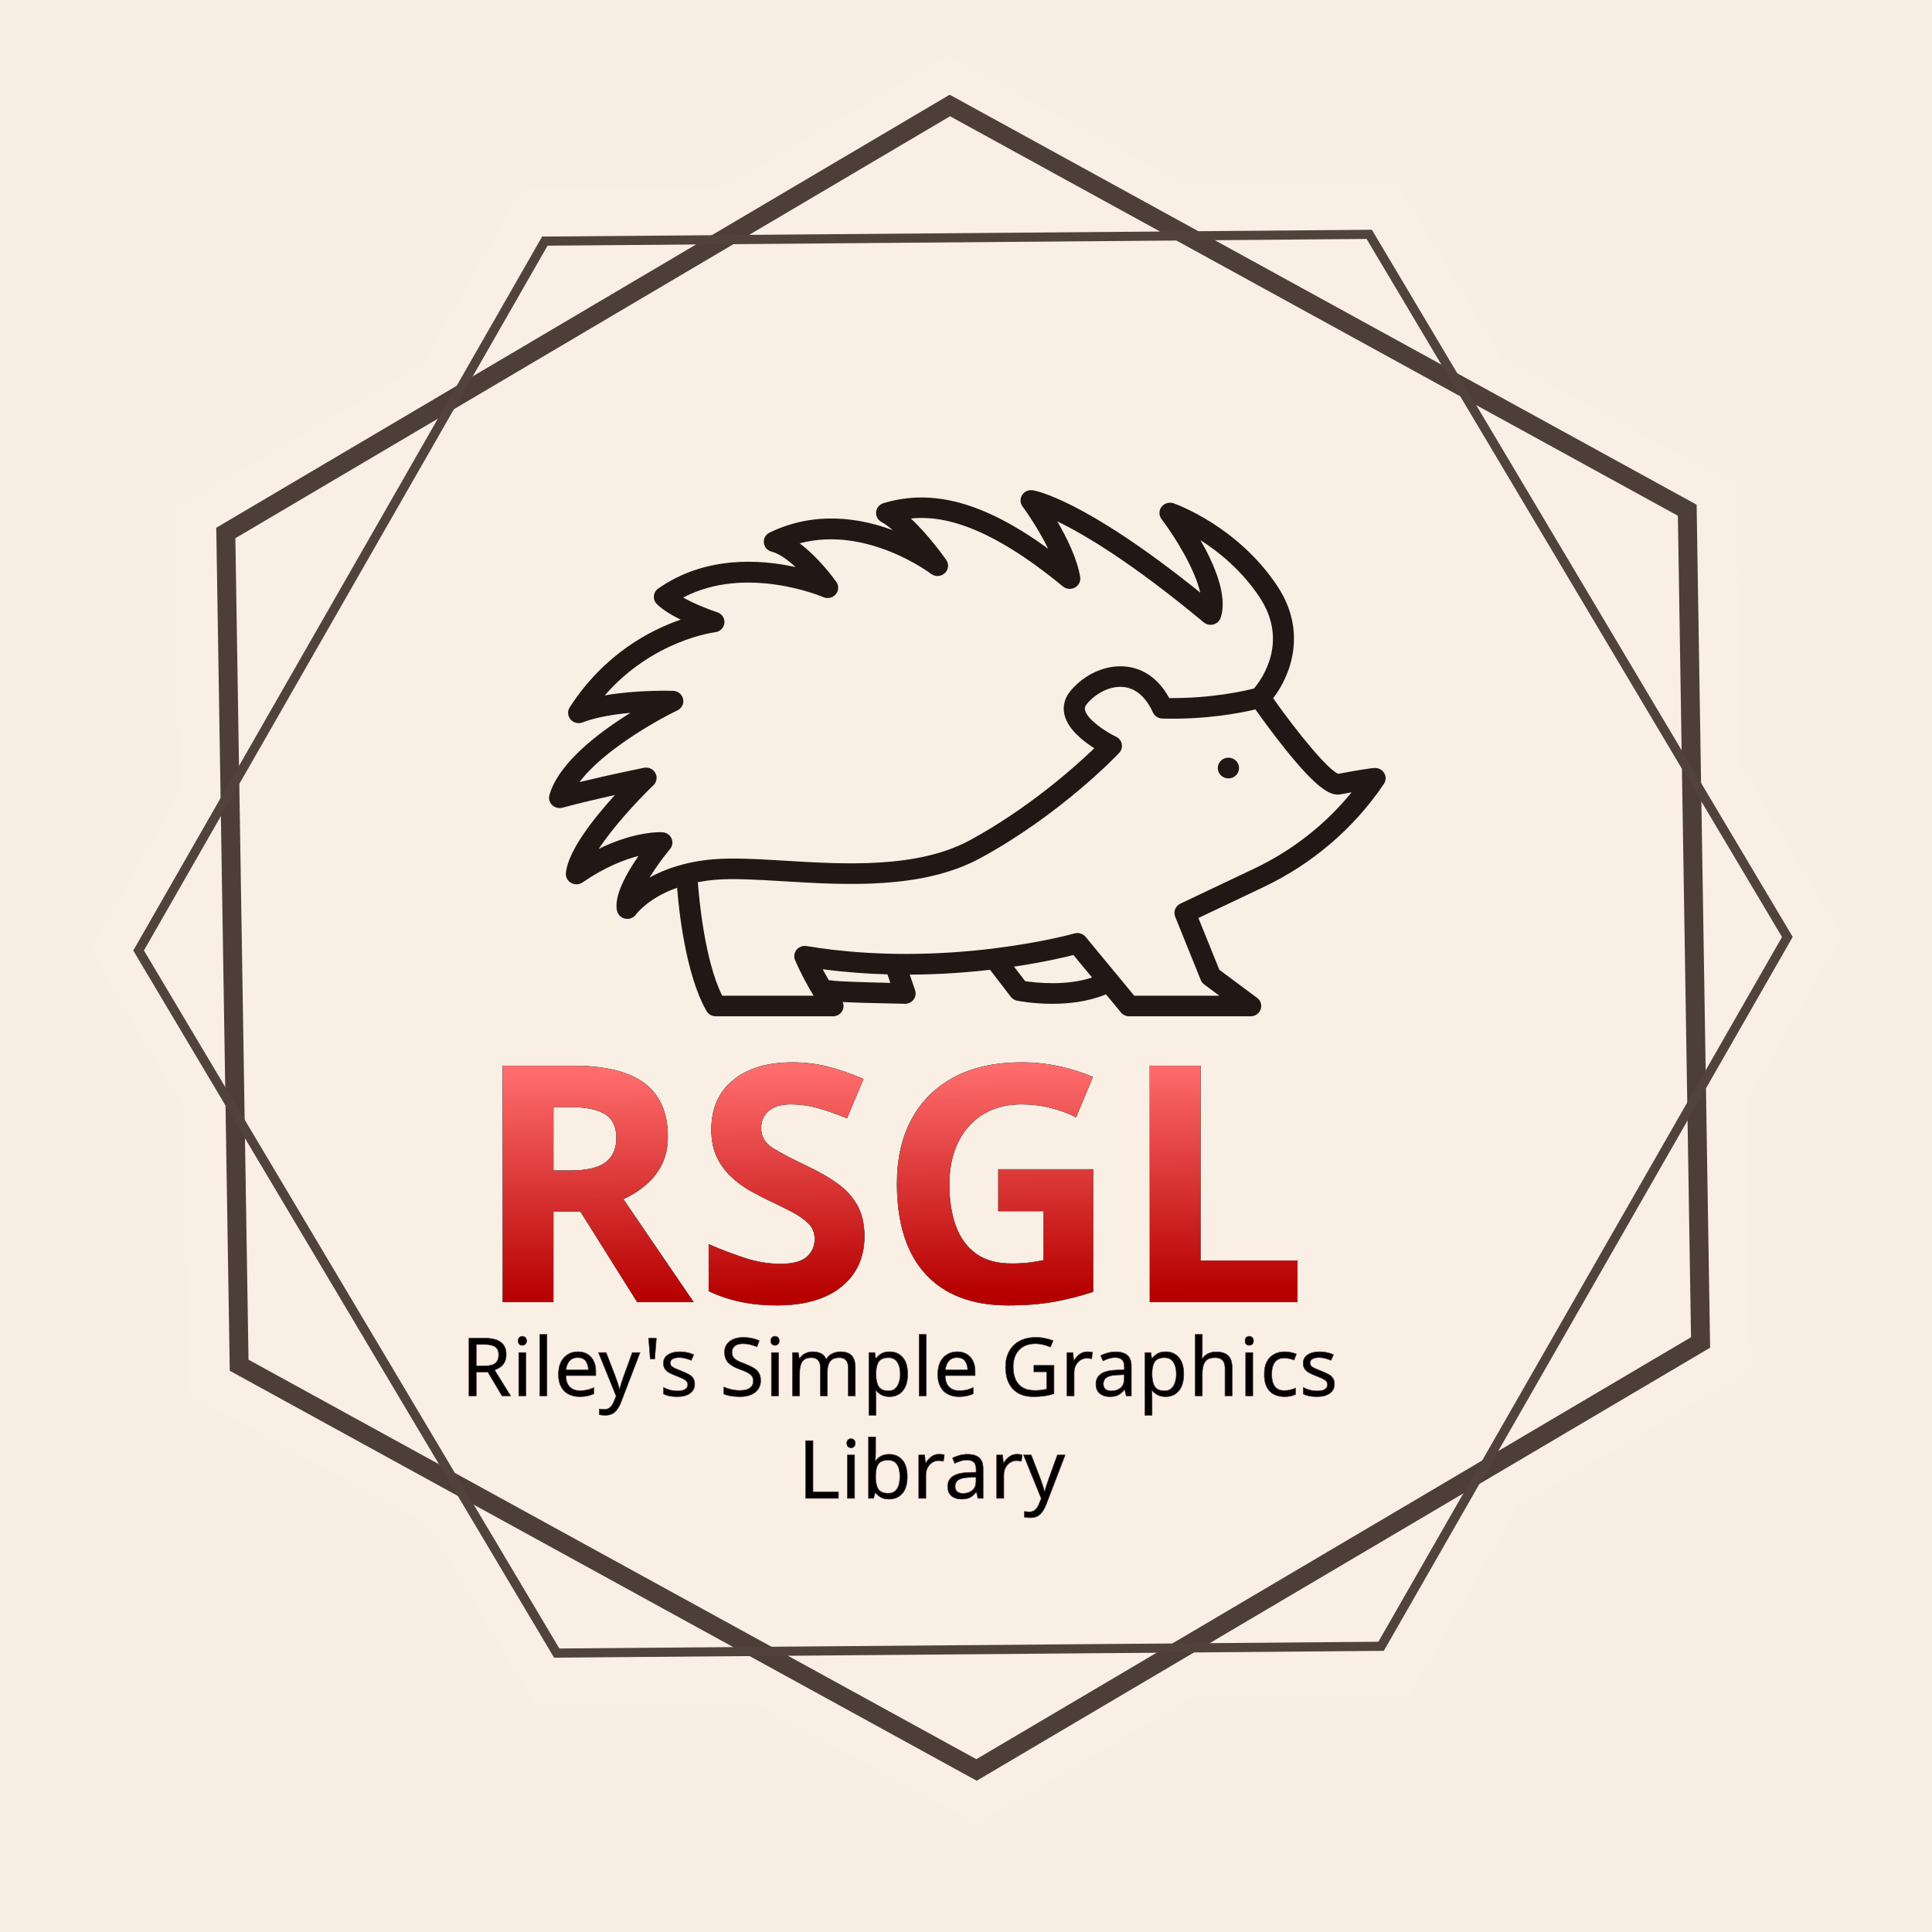
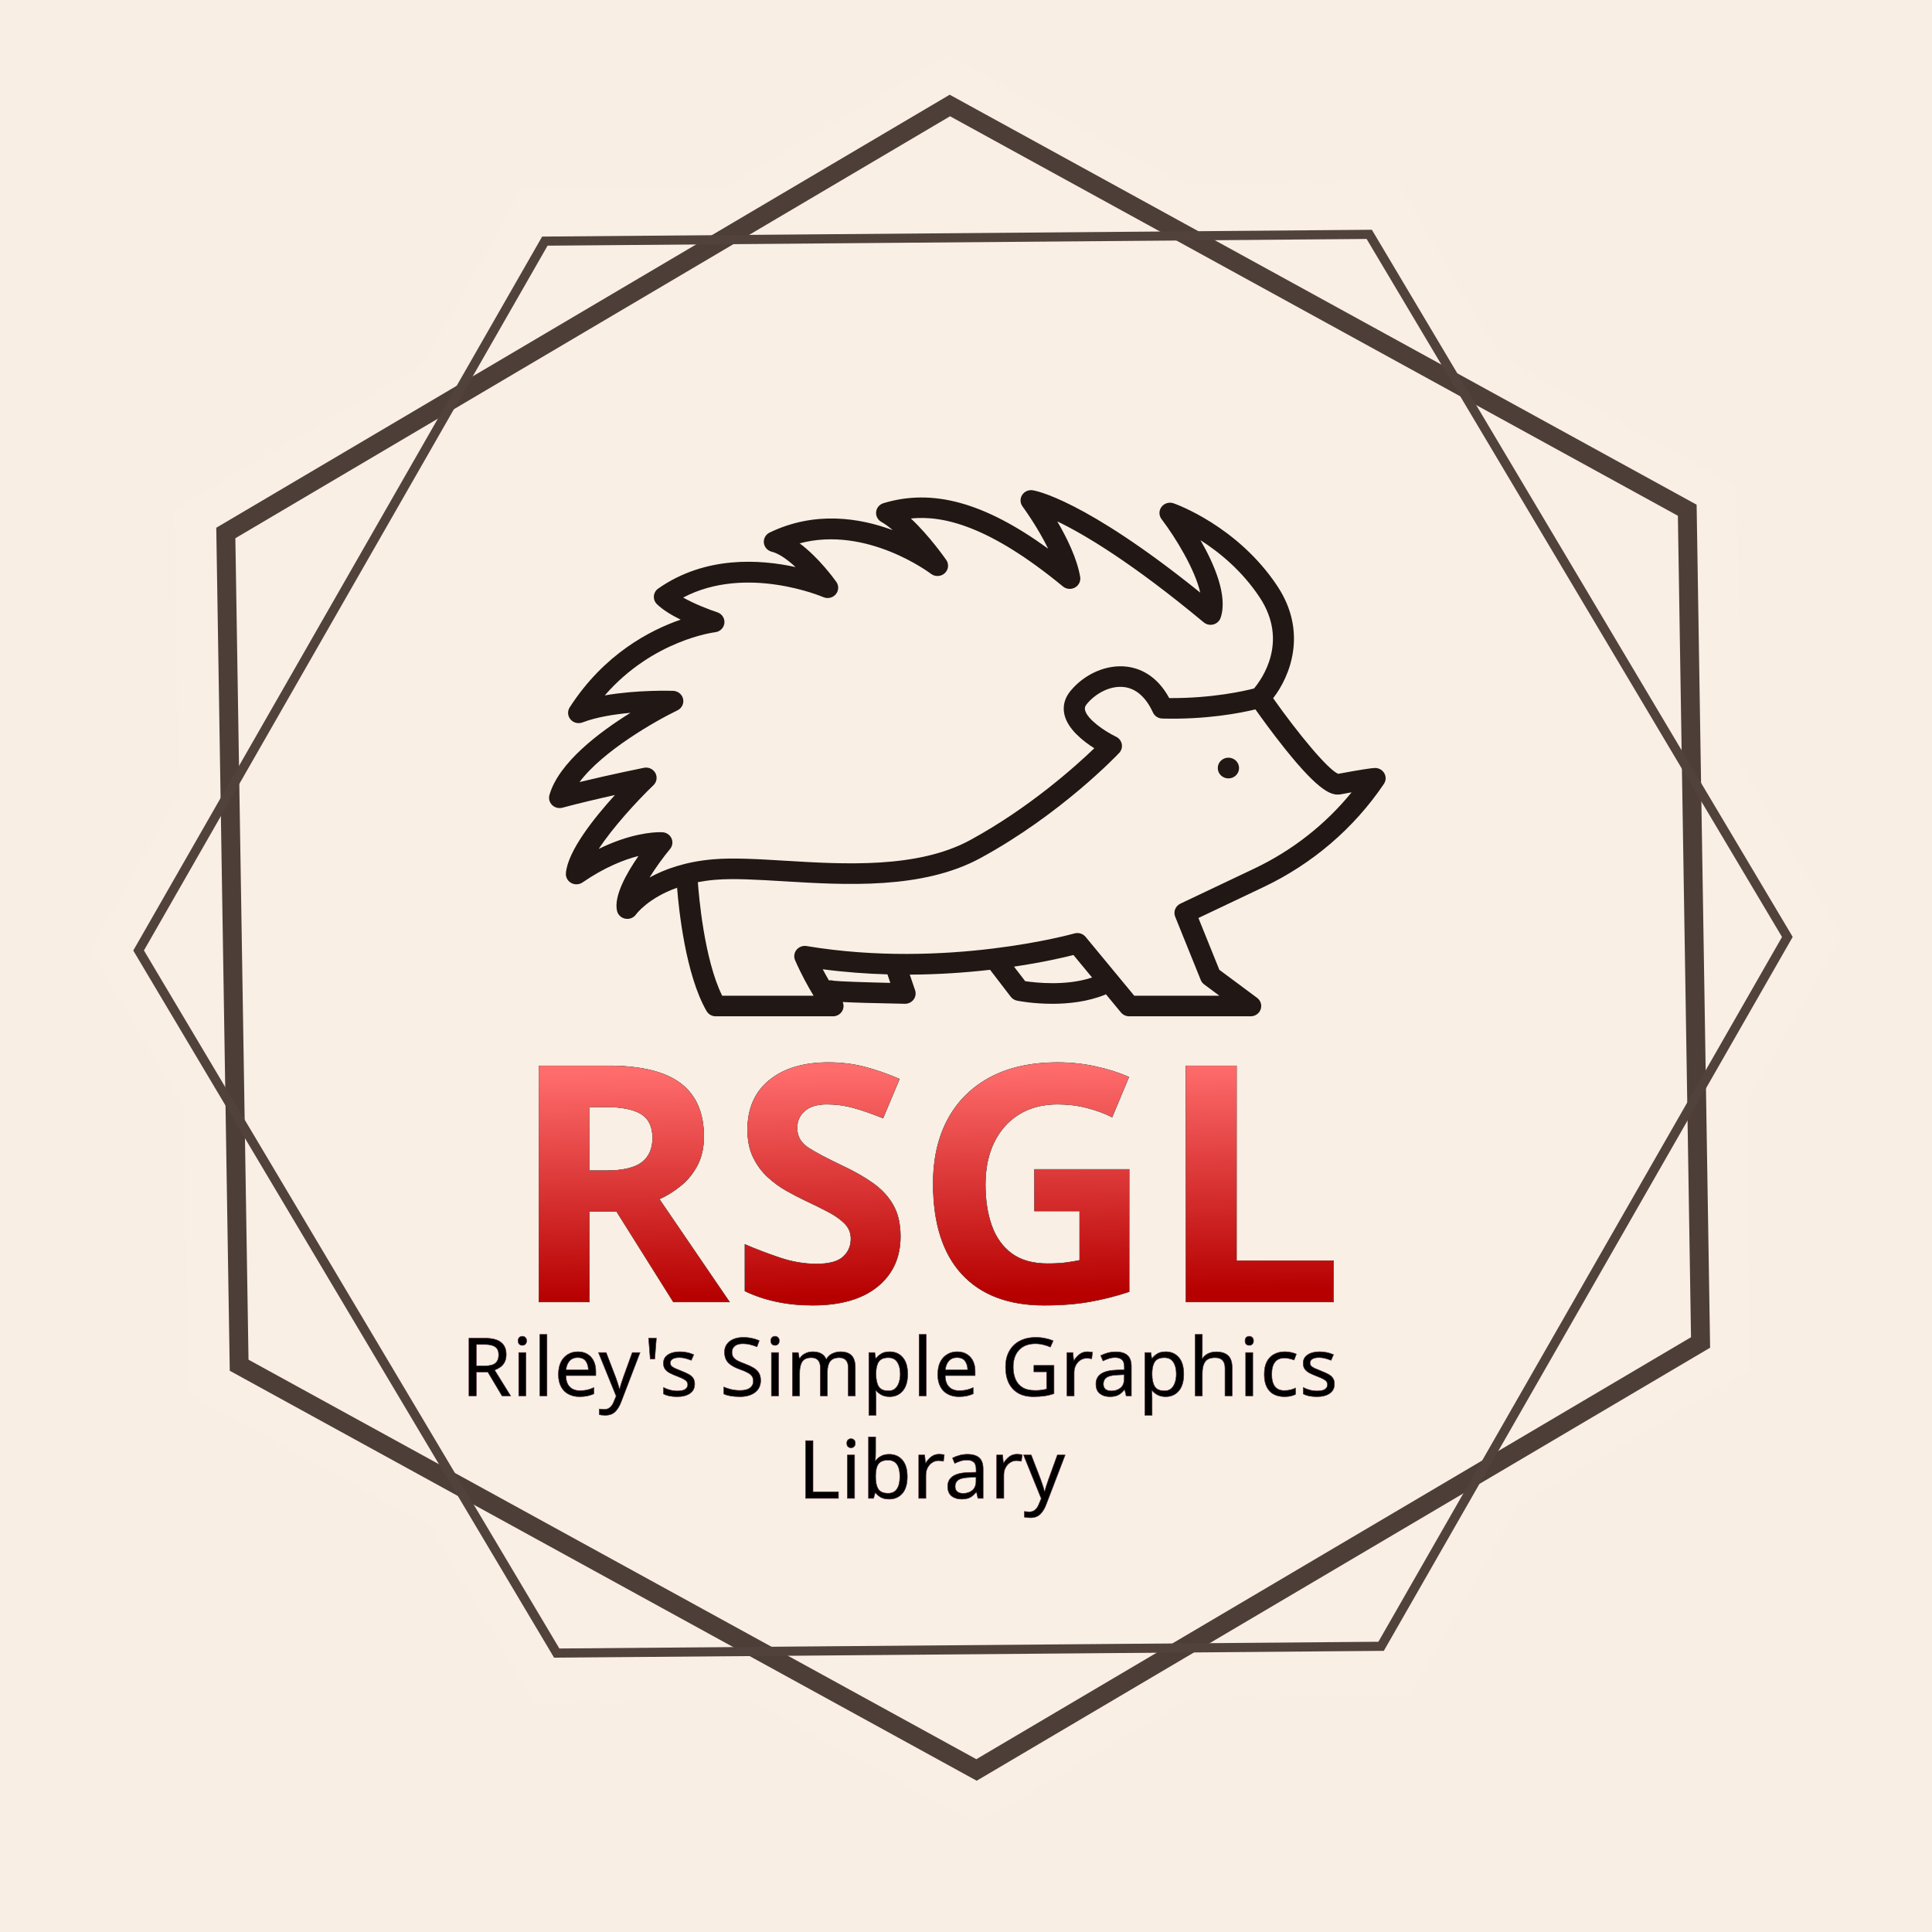
<svg xmlns="http://www.w3.org/2000/svg" xmlns:xlink="http://www.w3.org/1999/xlink" width="1123" height="1123" viewBox="0 0 297.127 297.127" version="1.1" id="svg1" xml:space="preserve">
  <defs id="defs1">
    <pattern xlink:href="#pattern6-7" preserveAspectRatio="xMidYMid" id="pattern8" patternTransform="translate(190,350)" />
    <pattern patternUnits="userSpaceOnUse" width="29" height="20" patternTransform="translate(190,350)" preserveAspectRatio="xMidYMid" style="fill:#000000" id="pattern6-7">
      <path style="fill:none;stroke:#000000;stroke-width:10;stroke-linecap:butt;stroke-dasharray:none;paint-order:stroke markers fill;stop-color:#000000" d="M 0,5 C 19,5 10,15 29,15" id="path4-2" />
    </pattern>
    <linearGradient id="linearGradient35210">
      <stop style="stop-color:#ff6c6c;stop-opacity:1;" offset="0" id="stop35208" />
      <stop style="stop-color:#b60000;stop-opacity:1;" offset="1" id="stop35206" />
    </linearGradient>
    <rect x="547.584" y="567.4" width="912.226" height="372.894" id="rect31785" />
    <linearGradient id="linearGradient2937">
      <stop style="stop-color:#000000;stop-opacity:1;" offset="0" id="stop2935" />
    </linearGradient>
    <linearGradient xlink:href="#linearGradient35210" id="linearGradient35214" x1="907.635" y1="625.787" x2="910.107" y2="808.202" gradientUnits="userSpaceOnUse" spreadMethod="pad" />
    <rect x="547.584" y="567.4" width="912.226" height="372.894" id="rect31785-5" />
  </defs>
  <g id="layer1" transform="translate(-108.6103,4.471432)">
    <rect style="display:inline;fill:#f9eee3;fill-opacity:1;stroke:#88423b;stroke-width:1.234;stroke-dasharray:none;stroke-opacity:0" id="rect50924" width="300.247" height="306.453" x="107.05" y="-9.134" />
    <path style="fill:#f9efe4;fill-opacity:1;stroke:#51423b;stroke-width:1.597;stroke-dasharray:none;stroke-opacity:0" id="path290-3" d="M 286.416,112.371 164.236,185.508 39.807,116.265 37.559,-26.115 159.74,-99.252 284.169,-30.009 Z" transform="matrix(-0.8225406,0.465941,-0.4667314,-0.8211478,410.5446,100.4502)" />
    <path style="fill:#f9efe4;fill-opacity:1;stroke:#4e3e38;stroke-width:3.193;stroke-dasharray:none;stroke-opacity:0" id="path290-8" d="M 286.416,112.371 164.236,185.508 39.807,116.265 37.559,-26.115 159.74,-99.252 284.169,-30.009 Z" transform="matrix(0.9743972,0,0,0.9548608,98.78461,98.87675)" />
    <path style="fill:#f9efe4;fill-opacity:0;stroke:#4e3e38;stroke-width:3.193;stroke-dasharray:none;stroke-opacity:1" id="path290" d="M 286.416,112.371 164.236,185.508 39.807,116.265 37.559,-26.115 159.74,-99.252 284.169,-30.009 Z" transform="matrix(0.9113878,0,0,0.8989399,109.1082,100.9738)" />
    <path style="fill:#f9efe4;fill-opacity:0;stroke:#51423b;stroke-width:1.597;stroke-dasharray:none;stroke-opacity:1" id="path290-3-1" d="M 286.416,112.371 164.236,185.508 39.807,116.265 37.559,-26.115 159.74,-99.252 284.169,-30.009 Z" transform="matrix(-0.7743975,0.4345145,-0.4394137,-0.7657634,401.1033,103.3048)" />
    <g transform="matrix(0.03250047,0,0,-0.03165042,160.6462,205.5726)" id="g12">
      <path id="path14" style="fill:#211714;fill-opacity:1;fill-rule:nonzero;stroke:none" d="m 4211.79,2954.76 c -27.82,0 -50.36,-22.55 -50.36,-50.36 0,-27.82 22.54,-50.36 50.36,-50.36 27.81,0 50.36,22.54 50.36,50.36 0,27.81 -22.55,50.36 -50.36,50.36" />
      <path id="path16" style="fill:#211714;fill-opacity:1;fill-rule:nonzero;stroke:none" d="m 4333.99,2415.78 -349.52,-170.41 c -23.44,-11.43 -34.17,-38.97 -24.62,-63.25 l 121.08,-307.76 c 3.35,-8.49 8.95,-15.92 16.21,-21.45 l 71.91,-54.84 h -402.86 l -230.23,285.96 c -12.69,15.76 -33.64,22.3 -53.01,16.63 -5.99,-1.76 -606.02,-174.14 -1267.22,-61.27 -17.92,3.07 -36.28,-3.92 -47.62,-18.27 -11.34,-14.34 -13.95,-33.73 -6.81,-50.56 29.43,-69.3 61.61,-128.76 87.59,-172.49 h -432.63 c -85.48,177.24 -110.8,490.06 -115.07,551.79 24.96,4.89 51.62,8.83 80.3,11.39 87.07,7.75 203.12,0.55 325.99,-7.06 292.41,-18.13 656.37,-40.69 931.1,112.81 379.41,212.02 645.18,498.7 656.31,510.8 10.67,11.6 15.22,27.56 12.32,43.05 -2.89,15.49 -12.95,28.72 -27.09,35.68 -54.97,27.06 -136.84,85.09 -146.74,129.39 -1.74,7.75 -1.91,16.72 8.52,29.79 37.76,47.31 107.03,91.06 177.03,82.04 56.16,-7.23 103.05,-49.81 135.59,-123.15 7.81,-17.62 25.07,-29.18 44.34,-29.71 208.97,-5.75 371.58,27.3 440.73,44.47 27.47,-39.82 79.68,-114 137.48,-188.39 169.81,-218.55 225.6,-230.45 264.71,-224.48 0.6,0.1 1.2,0.2 1.8,0.31 19.15,3.67 36.16,6.85 51.21,9.63 -123.58,-156.07 -281.03,-283.01 -460.8,-370.65 z m -1083.94,-546.98 -52.77,70.6 c 134.11,20.48 232.93,43.88 281.3,56.44 l 87.97,-109.27 c -122.79,-42.17 -266.76,-25.5 -316.5,-17.77 z m -906.24,1.99 c -7.32,2.22 -14.95,2.7 -22.35,1.55 -9.32,16.42 -19.18,34.52 -29.25,54.23 105.19,-14.19 207.87,-21.84 306.17,-24.7 3.61,-11.07 8.48,-25.95 13.55,-41.46 -124.28,2.94 -243.75,7.11 -268.12,10.38 z m -767.22,691.69 c -7.42,17.05 -23.7,28.58 -42.25,29.91 -0.99,0.07 -4.87,0.32 -11.41,0.32 -34.54,0 -143.17,-6.78 -290.85,-81.29 66.78,104.34 179.4,231.07 259.03,309.61 15.77,15.56 19.44,39.65 8.99,59.18 -10.46,19.53 -32.46,29.9 -54.21,25.39 -1.9,-0.39 -154.7,-32.04 -304.61,-69.38 108.93,150.35 359.14,297.09 463.31,348.46 20.55,10.14 31.58,32.94 26.77,55.35 -4.81,22.39 -24.22,38.66 -47.11,39.47 -8.88,0.32 -169.39,5.49 -323.53,-22.12 228.07,269.58 518.7,306.49 521.87,306.87 23.34,2.59 41.72,21.08 44.19,44.44 2.46,23.35 -11.66,45.28 -33.95,52.69 -31.5,10.49 -104.95,38.58 -161.21,71.38 298.28,161.69 659.26,3.83 663.07,2.13 20.5,-9.23 44.6,-3.66 58.95,13.59 14.38,17.26 15.48,41.98 2.71,60.44 -10.75,15.54 -83.9,118.9 -173.57,187.3 318.25,87.21 618.02,-145.34 621.26,-147.91 19.34,-15.35 46.95,-14.31 65.06,2.44 18.11,16.76 21.29,44.22 7.49,64.67 -4.19,6.22 -79.84,117.64 -167.46,201.57 152.79,16.12 371.47,-35.74 719.52,-330.21 15.97,-13.53 38.68,-15.65 56.92,-5.35 18.22,10.31 28.08,30.87 24.73,51.54 -14.56,89.63 -63.57,191.43 -108.41,270.06 127.33,-62.94 351.61,-199.25 693.11,-490.71 12.68,-10.83 29.91,-14.63 45.97,-10.11 16.05,4.5 28.8,16.7 34,32.54 34.86,106.21 -30.08,260.12 -95.35,376.8 88.13,-57.73 196.13,-147.56 279.93,-277.53 139.2,-215.9 9.39,-399.17 -26.61,-443.04 -44.58,-11.92 -198.21,-48.16 -401.17,-46.67 -59.3,111.65 -140.37,144.94 -200.09,152.62 -95.47,12.28 -200.55,-34.38 -267.94,-118.85 -27.34,-34.26 -37,-73.72 -27.92,-114.12 15.78,-70.26 87.82,-128.66 141.39,-163.42 -89.85,-88.67 -309.33,-290.85 -587.41,-446.24 -249.09,-139.18 -596.76,-117.62 -876.13,-100.3 -126.73,7.86 -246.47,15.28 -341.04,6.86 -131.43,-11.71 -229.63,-48.58 -299.99,-88.33 27.64,45.9 62.32,95.48 97.06,138.63 11.66,14.49 14.31,34.26 6.89,51.32 z m 3373.19,316.01 c -8.72,16.17 -25.58,26.26 -43.95,26.28 -0.02,0 -0.03,0 -0.05,0 -16.06,0 -77.89,-10.1 -174.42,-28.49 -47.92,19.38 -191.45,197.69 -307.93,367.47 80.75,106.71 164.09,321.23 20.16,544.46 -187.74,291.19 -478.91,398.13 -491.21,402.54 -20.74,7.44 -43.89,0.43 -57.02,-17.26 -13.12,-17.68 -13.14,-41.87 -0.03,-59.57 67.57,-91.21 158.18,-244.72 183.23,-357.15 -551.68,456.45 -782.93,495.88 -792.93,497.39 -19.97,3.03 -39.67,-6.22 -50.16,-23.42 -10.48,-17.18 -9.63,-38.98 2.17,-55.3 1.01,-1.4 69.61,-96.97 121.18,-205.18 -302.36,225.16 -546.86,293.41 -779.18,221.17 -19.02,-5.92 -32.73,-22.56 -34.86,-42.37 -2.15,-19.81 7.67,-39 25,-48.84 17.03,-9.69 35.19,-23.57 53.59,-39.95 -155.44,59.44 -367.53,94.75 -582.29,-11.51 -18.79,-9.3 -29.79,-29.35 -27.53,-50.21 2.26,-20.85 17.3,-38.07 37.66,-43.13 33.62,-8.36 73.97,-38.14 112.31,-74.56 -167.09,37.83 -426.97,56.06 -649.81,-104.26 -11.92,-8.58 -19.47,-21.96 -20.64,-36.61 -1.17,-14.64 4.16,-29.06 14.58,-39.42 28.45,-28.32 70.45,-54 112.19,-75.15 -144.23,-50.9 -362.39,-166.88 -525.08,-426.24 -11.49,-18.3 -9.92,-41.91 3.89,-58.52 13.82,-16.62 36.74,-22.46 56.82,-14.56 65.7,25.94 150.38,39.55 226.85,46.6 -147.66,-94.04 -339.87,-242.45 -383.441,-399.43 -4.824,-17.36 0.066,-35.98 12.811,-48.72 12.73,-12.75 31.35,-17.65 48.72,-12.84 78.97,21.89 171.54,44.03 248.3,61.52 -97.69,-110.39 -223.33,-271.71 -231.98,-379.86 -1.54,-19.33 8.23,-37.82 25.09,-47.43 16.83,-9.6 37.73,-8.6 53.58,2.59 106.68,75.29 198.96,111.35 264.89,128.57 -56.33,-83.37 -117.25,-194.32 -101.76,-266.2 4.2,-19.52 19.62,-34.67 39.22,-38.52 3.22,-0.64 6.46,-0.95 9.66,-0.95 16.28,0 31.8,7.97 41.23,21.74 0.74,1.06 55.97,79.14 194.23,129.58 7.93,-102.95 39.83,-422.1 139.49,-599.2 8.86,-15.74 25.52,-25.48 43.58,-25.48 h 554.64 c 18.81,0 36.04,10.56 44.57,27.34 6.76,13.3 7.04,28.69 1.37,42.1 53.05,-2.97 141.8,-5.64 294.19,-8.61 0.33,0 0.66,-0.01 0.98,-0.01 15.96,0 30.98,7.62 40.4,20.55 9.62,13.18 12.19,30.23 6.89,45.66 -5.01,14.62 -15.71,47.15 -24.99,75.5 139.62,0.61 268.27,10.24 379.92,23.46 l 97.93,-131.03 c 7.29,-9.76 17.9,-16.52 29.83,-19.01 5.18,-1.08 74.64,-15.19 166.5,-15.19 76.21,0 167.85,9.71 250.97,44.62 1.07,0.45 1.98,1.12 3.02,1.64 l 71.15,-88.38 c 9.49,-11.79 23.81,-18.64 38.95,-18.64 h 574.82 c 21.45,0 40.51,13.68 47.37,34 6.87,20.31 0,42.75 -17.05,55.76 l -178.52,136.13 -99.05,251.77 307.99,150.17 c 231.42,112.82 428.43,286.22 569.74,501.43 10.08,15.35 10.93,34.99 2.22,51.16" />
    </g>
-     <text xml:space="preserve" transform="matrix(0.1928617,0,0,0.1907448,75.70182,40.48471)" id="text31783" style="font-style:normal;font-variant:normal;font-weight:bold;font-stretch:normal;font-size:266.667px;font-family:'AXIS Extra Bold';-inkscape-font-specification:'AXIS Extra Bold,  Bold';white-space:pre;shape-inside:url(#rect31785);display:inline;mix-blend-mode:normal;fill:url(#linearGradient35214);fill-opacity:1;fill-rule:nonzero;stroke:#000000;stroke-width:0.339;stroke-dasharray:none;stroke-dashoffset:0;stroke-opacity:1;paint-order:stroke fill markers">
-       <tspan x="547.584" y="814.067" id="tspan1">RSGL</tspan>
+     <text xml:space="preserve" transform="matrix(0.1928617,0,0,0.1907448,81.2547,40.48471)" id="text31783" style="font-style:normal;font-variant:normal;font-weight:bold;font-stretch:normal;font-size:266.667px;font-family:'AXIS Extra Bold';-inkscape-font-specification:'AXIS Extra Bold,  Bold';white-space:pre;shape-inside:url(#rect31785);display:inline;mix-blend-mode:normal;fill:url(#linearGradient35214);fill-opacity:1;fill-rule:nonzero;stroke:#000000;stroke-width:0.339;stroke-dasharray:none;stroke-dashoffset:0;stroke-opacity:1;paint-order:stroke fill markers">
+       <tspan x="547.584" y="814.067" id="tspan3">RSGL</tspan>
    </text>
    <text xml:space="preserve" style="font-style:normal;font-variant:normal;font-weight:normal;font-stretch:normal;font-size:12.495px;font-family:sans-serif;-inkscape-font-specification:sans-serif;display:inline;fill:#000000;fill-opacity:1;stroke:#53253a;stroke-width:0.08;stroke-dasharray:none;stroke-opacity:1" x="258.589" y="211.371" id="text48832" transform="scale(1.005534,0.9944968)">
      <tspan style="font-style:normal;font-variant:normal;font-weight:normal;font-stretch:normal;font-size:12.495px;font-family:'Ink Free';-inkscape-font-specification:'Ink Free, Normal';font-variant-ligatures:normal;font-variant-caps:normal;font-variant-numeric:normal;font-variant-east-asian:normal;text-align:center;text-anchor:middle;fill:#000000;fill-opacity:1;stroke-width:0.08;stroke-dasharray:none" x="258.589" y="211.371" id="tspan50650">Riley's Simple Graphics </tspan>
      <tspan style="font-style:normal;font-variant:normal;font-weight:normal;font-stretch:normal;font-size:12.495px;font-family:'Ink Free';-inkscape-font-specification:'Ink Free, Normal';font-variant-ligatures:normal;font-variant-caps:normal;font-variant-numeric:normal;font-variant-east-asian:normal;text-align:center;text-anchor:middle;fill:#000000;fill-opacity:1;stroke-width:0.08;stroke-dasharray:none" x="258.589" y="227.211" id="tspan2">Library</tspan>
    </text>
  </g>
</svg>
